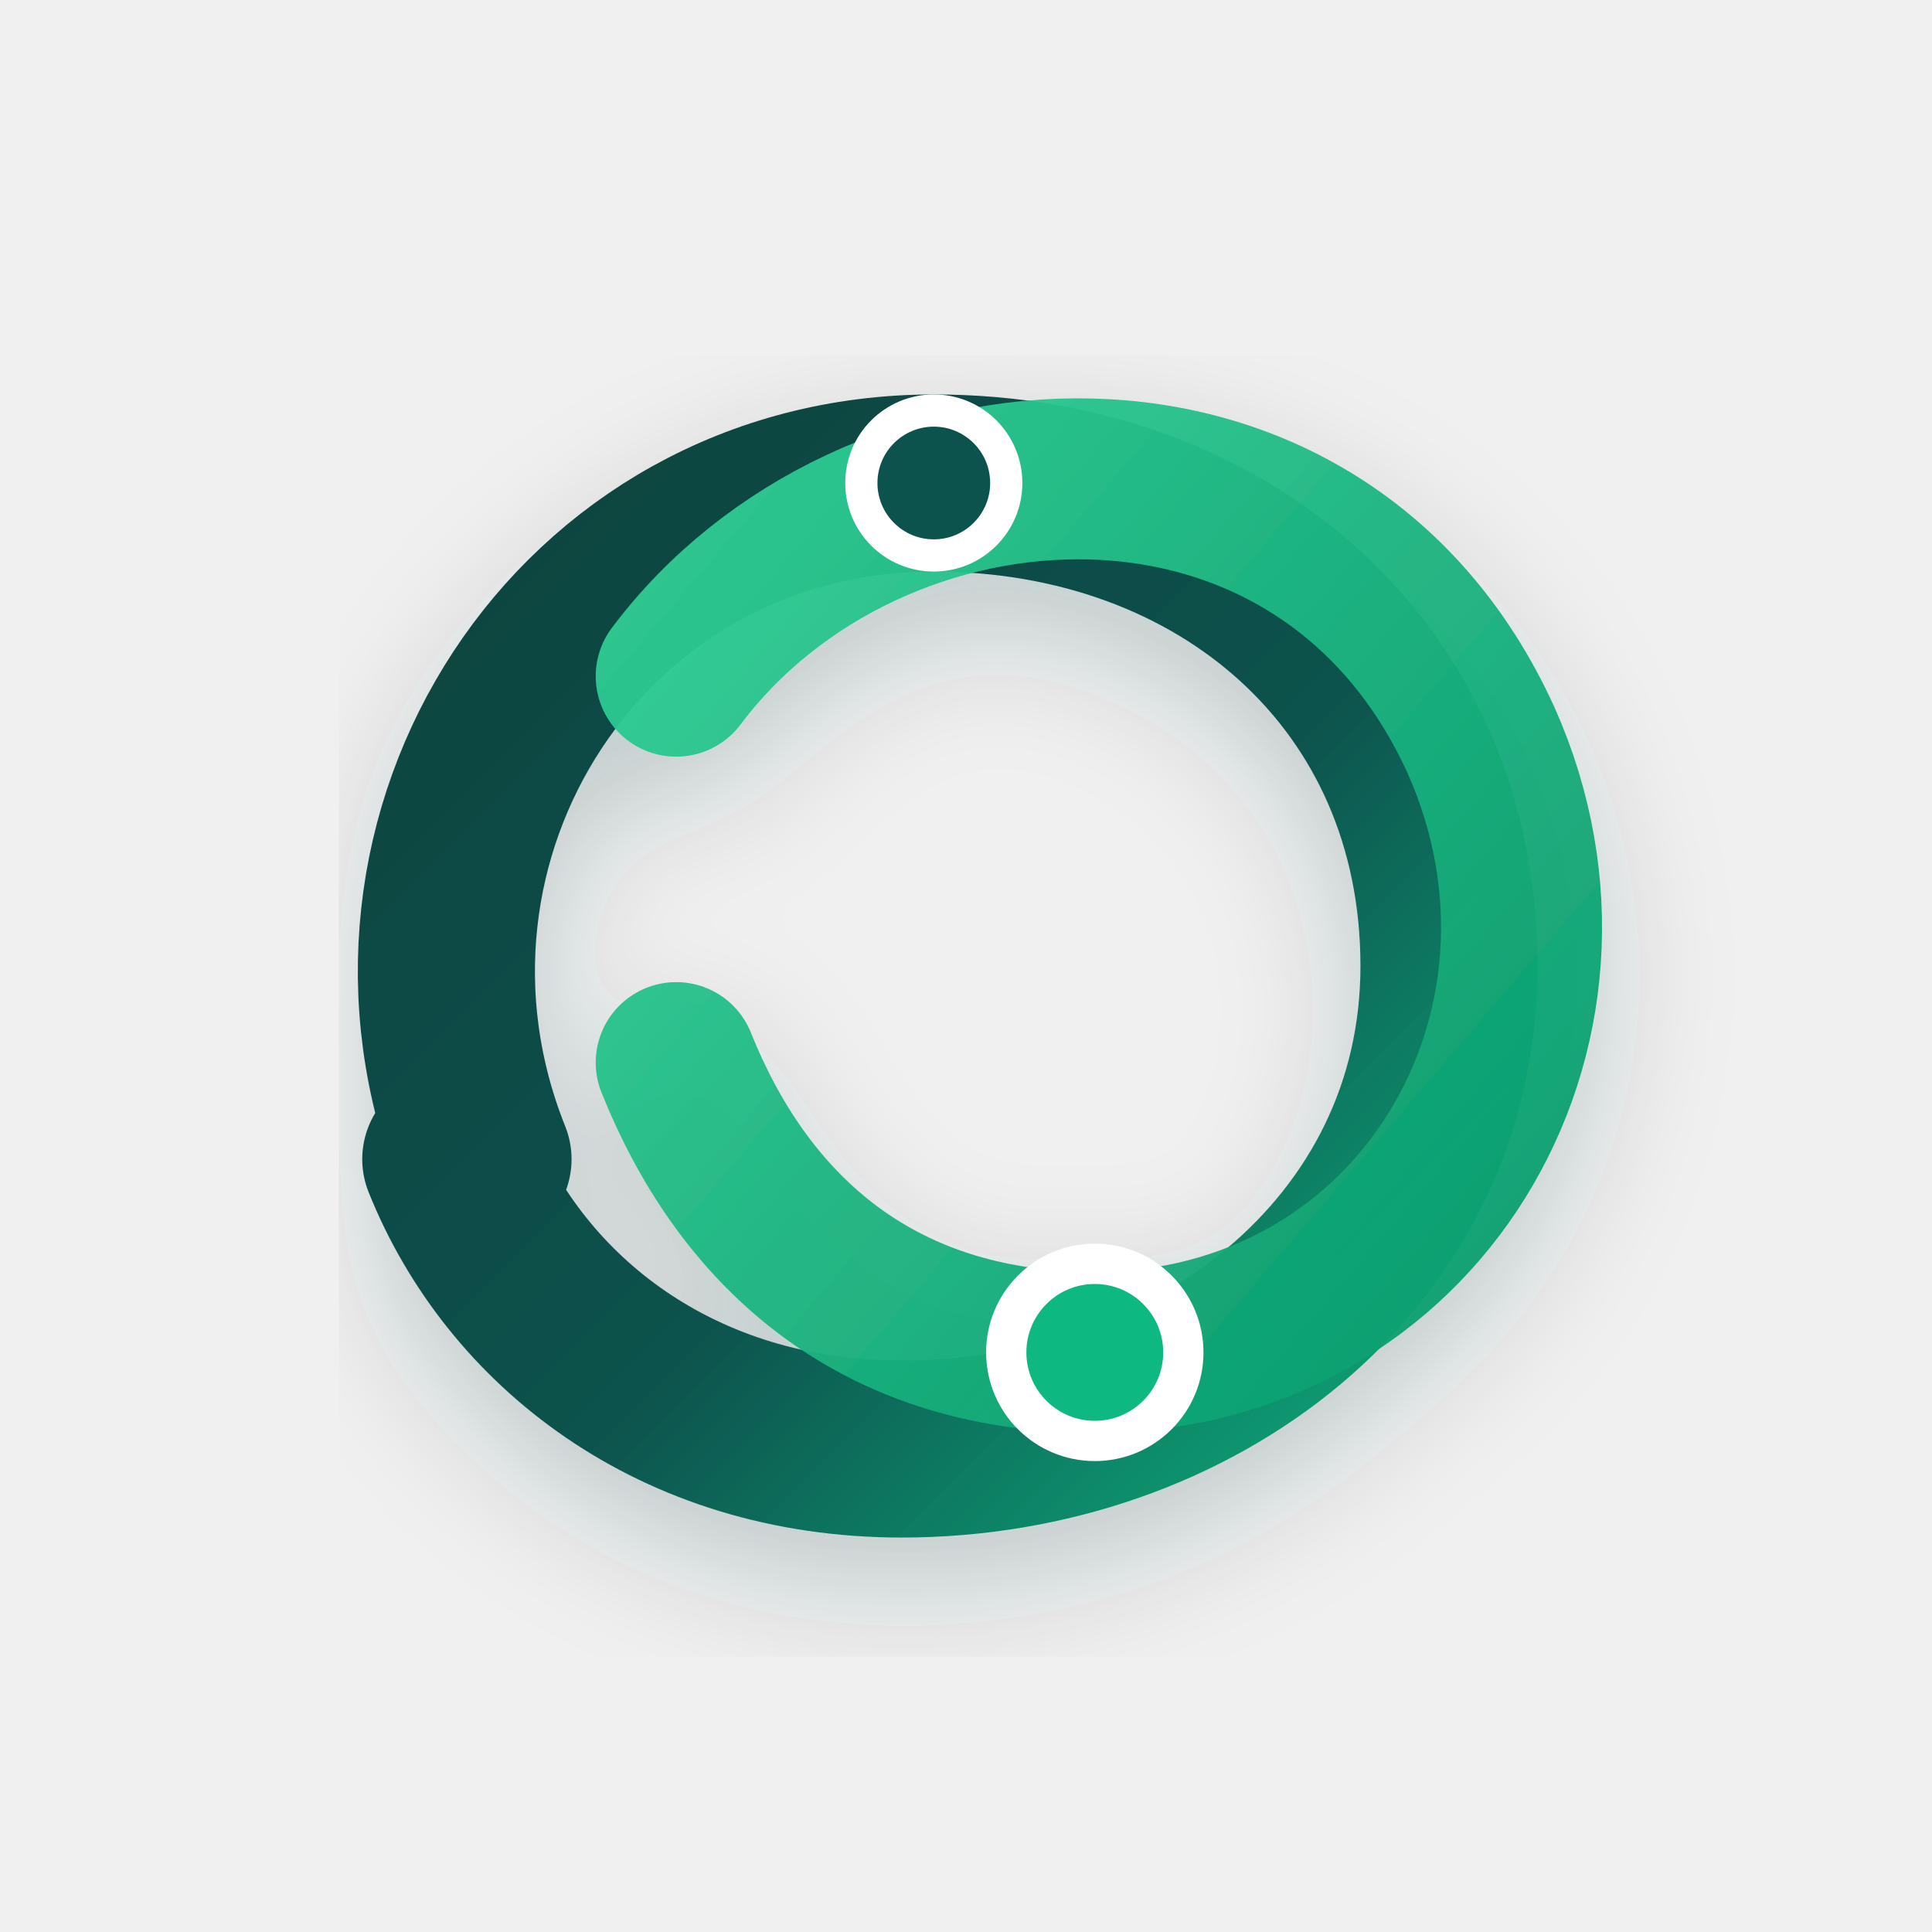
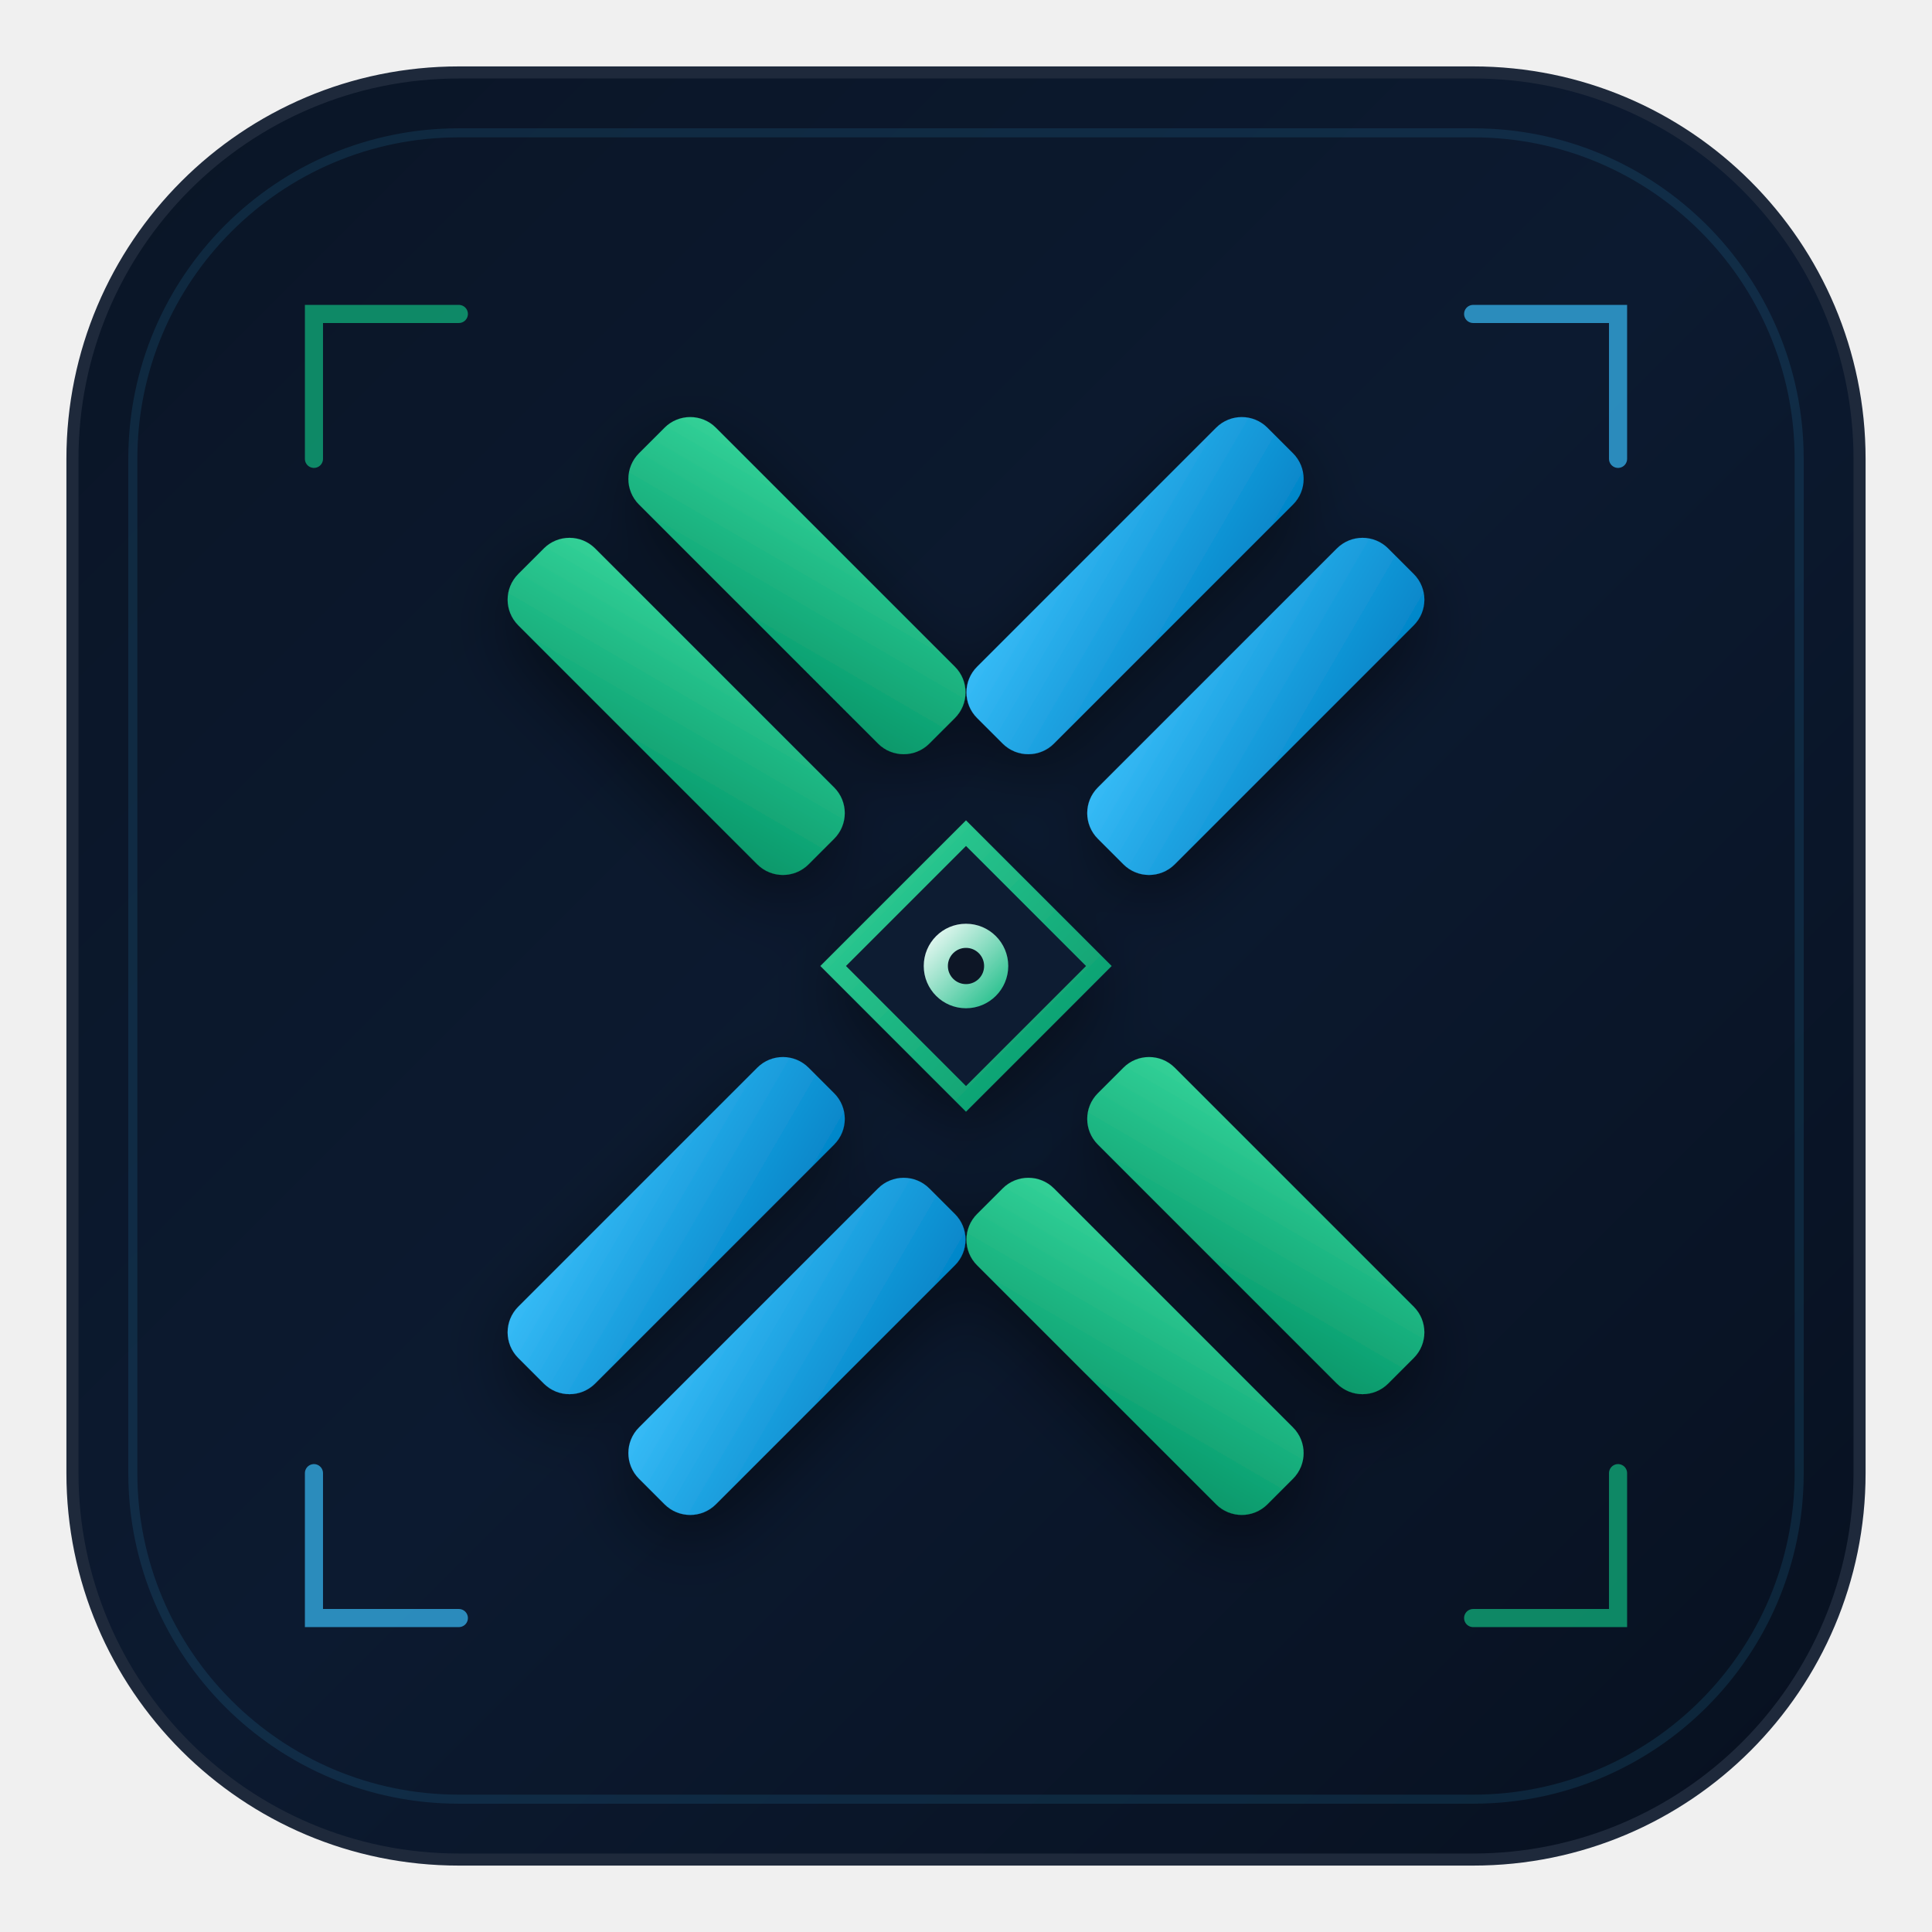
- <svg xmlns="http://www.w3.org/2000/svg" viewBox="0 0 120 120" width="120" height="120" fill="none">
+ <svg xmlns="http://www.w3.org/2000/svg" viewBox="0 0 320 320" width="100%" height="100%">
  <defs>
-     <linearGradient id="sr-c1-teal" x1="10" y1="20" x2="90" y2="100" gradientUnits="userSpaceOnUse">
-       <stop stop-color="#0a3d39" />
-       <stop offset="0.6" stop-color="#0d524d" />
-       <stop offset="1" stop-color="#10b981" />
+     <linearGradient id="srBgGrad" x1="0%" y1="0%" x2="100%" y2="100%">
+       <stop offset="0%" stop-color="#0a1526" />
+       <stop offset="50%" stop-color="#0c1a30" />
+       <stop offset="100%" stop-color="#07101f" />
    </linearGradient>
-     <linearGradient id="sr-c1-glow" x1="40" y1="20" x2="110" y2="80" gradientUnits="userSpaceOnUse">
-       <stop stop-color="#34d399" />
-       <stop offset="1" stop-color="#059669" />
+     <linearGradient id="srEmeraldBeam" x1="0%" y1="0%" x2="100%" y2="100%">
+       <stop offset="0%" stop-color="#34d399" />
+       <stop offset="100%" stop-color="#059669" />
    </linearGradient>
-     <filter id="sr-c1-shadow" x="-10%" y="-10%" width="130%" height="130%">
-       <feDropShadow dx="0" dy="3" stdDeviation="4" flood-color="#0a3d39" flood-opacity="0.2" />
+     <linearGradient id="srSapphireBeam" x1="0%" y1="0%" x2="100%" y2="100%">
+       <stop offset="0%" stop-color="#38bdf8" />
+       <stop offset="100%" stop-color="#0284c7" />
+     </linearGradient>
+     <linearGradient id="srNodeCore" x1="0%" y1="0%" x2="100%" y2="100%">
+       <stop offset="0%" stop-color="#ffffff" />
+       <stop offset="100%" stop-color="#10b981" />
+     </linearGradient>
+     <filter id="srWovenShadow" x="-10%" y="-10%" width="120%" height="120%">
+       <feDropShadow dx="0" dy="4" stdDeviation="6" flood-color="#000000" flood-opacity="0.45" />
    </filter>
  </defs>
-   <g filter="url(#sr-c1-shadow)">
-     <path d="M30 72 C22 52 36 30 58 30 C76 30 90 42 90 60 C90 78 74 90 56 90 C42 90 32 82 28 72" stroke="url(#sr-c1-teal)" stroke-width="11" stroke-linecap="round" stroke-linejoin="round" />
-     <path d="M42 42 C54 26 82 24 92 46 C100 64 88 84 68 84 C54 84 46 76 42 66" stroke="url(#sr-c1-glow)" stroke-width="10" stroke-linecap="round" stroke-linejoin="round" opacity="0.95" />
-     <circle cx="68" cy="84" r="5.5" fill="#10b981" stroke="#ffffff" stroke-width="2.5" />
-     <circle cx="58" cy="30" r="4.5" fill="#0d524d" stroke="#ffffff" stroke-width="2" />
+   <rect x="12" y="12" width="296" height="296" rx="64" fill="url(#srBgGrad)" stroke="#1e293b" stroke-width="2" />
+   <rect x="22" y="22" width="276" height="276" rx="54" fill="none" stroke="#38bdf8" stroke-opacity="0.12" stroke-width="1.5" />
+   <path d="M 52 76 L 52 52 L 76 52" fill="none" stroke="#10b981" stroke-width="3" stroke-linecap="round" stroke-opacity="0.7" />
+   <path d="M 268 76 L 268 52 L 244 52" fill="none" stroke="#38bdf8" stroke-width="3" stroke-linecap="round" stroke-opacity="0.7" />
+   <path d="M 52 244 L 52 268 L 76 268" fill="none" stroke="#38bdf8" stroke-width="3" stroke-linecap="round" stroke-opacity="0.7" />
+   <path d="M 268 244 L 268 268 L 244 268" fill="none" stroke="#10b981" stroke-width="3" stroke-linecap="round" stroke-opacity="0.7" />
+   <g transform="translate(160, 160)" filter="url(#srWovenShadow)">
+     <rect x="-82" y="-52" width="68" height="18" rx="6" transform="rotate(45 -48 -43)" fill="url(#srEmeraldBeam)" />
+     <rect x="-62" y="-72" width="68" height="18" rx="6" transform="rotate(45 -28 -63)" fill="url(#srEmeraldBeam)" />
+     <rect x="14" y="34" width="68" height="18" rx="6" transform="rotate(45 48 43)" fill="url(#srEmeraldBeam)" />
+     <rect x="-6" y="54" width="68" height="18" rx="6" transform="rotate(45 28 63)" fill="url(#srEmeraldBeam)" />
+     <rect x="14" y="-52" width="68" height="18" rx="6" transform="rotate(-45 48 -43)" fill="url(#srSapphireBeam)" />
+     <rect x="-6" y="-72" width="68" height="18" rx="6" transform="rotate(-45 28 -63)" fill="url(#srSapphireBeam)" />
+     <rect x="-82" y="34" width="68" height="18" rx="6" transform="rotate(-45 -48 43)" fill="url(#srSapphireBeam)" />
+     <rect x="-62" y="54" width="68" height="18" rx="6" transform="rotate(-45 -28 63)" fill="url(#srSapphireBeam)" />
+     <polygon points="0,-22 22,0 0,22 -22,0" fill="#0c1a30" stroke="url(#srEmeraldBeam)" stroke-width="3" />
+     <circle cx="0" cy="0" r="7" fill="url(#srNodeCore)" />
+     <circle cx="0" cy="0" r="3" fill="#0a1526" />
  </g>
</svg>
